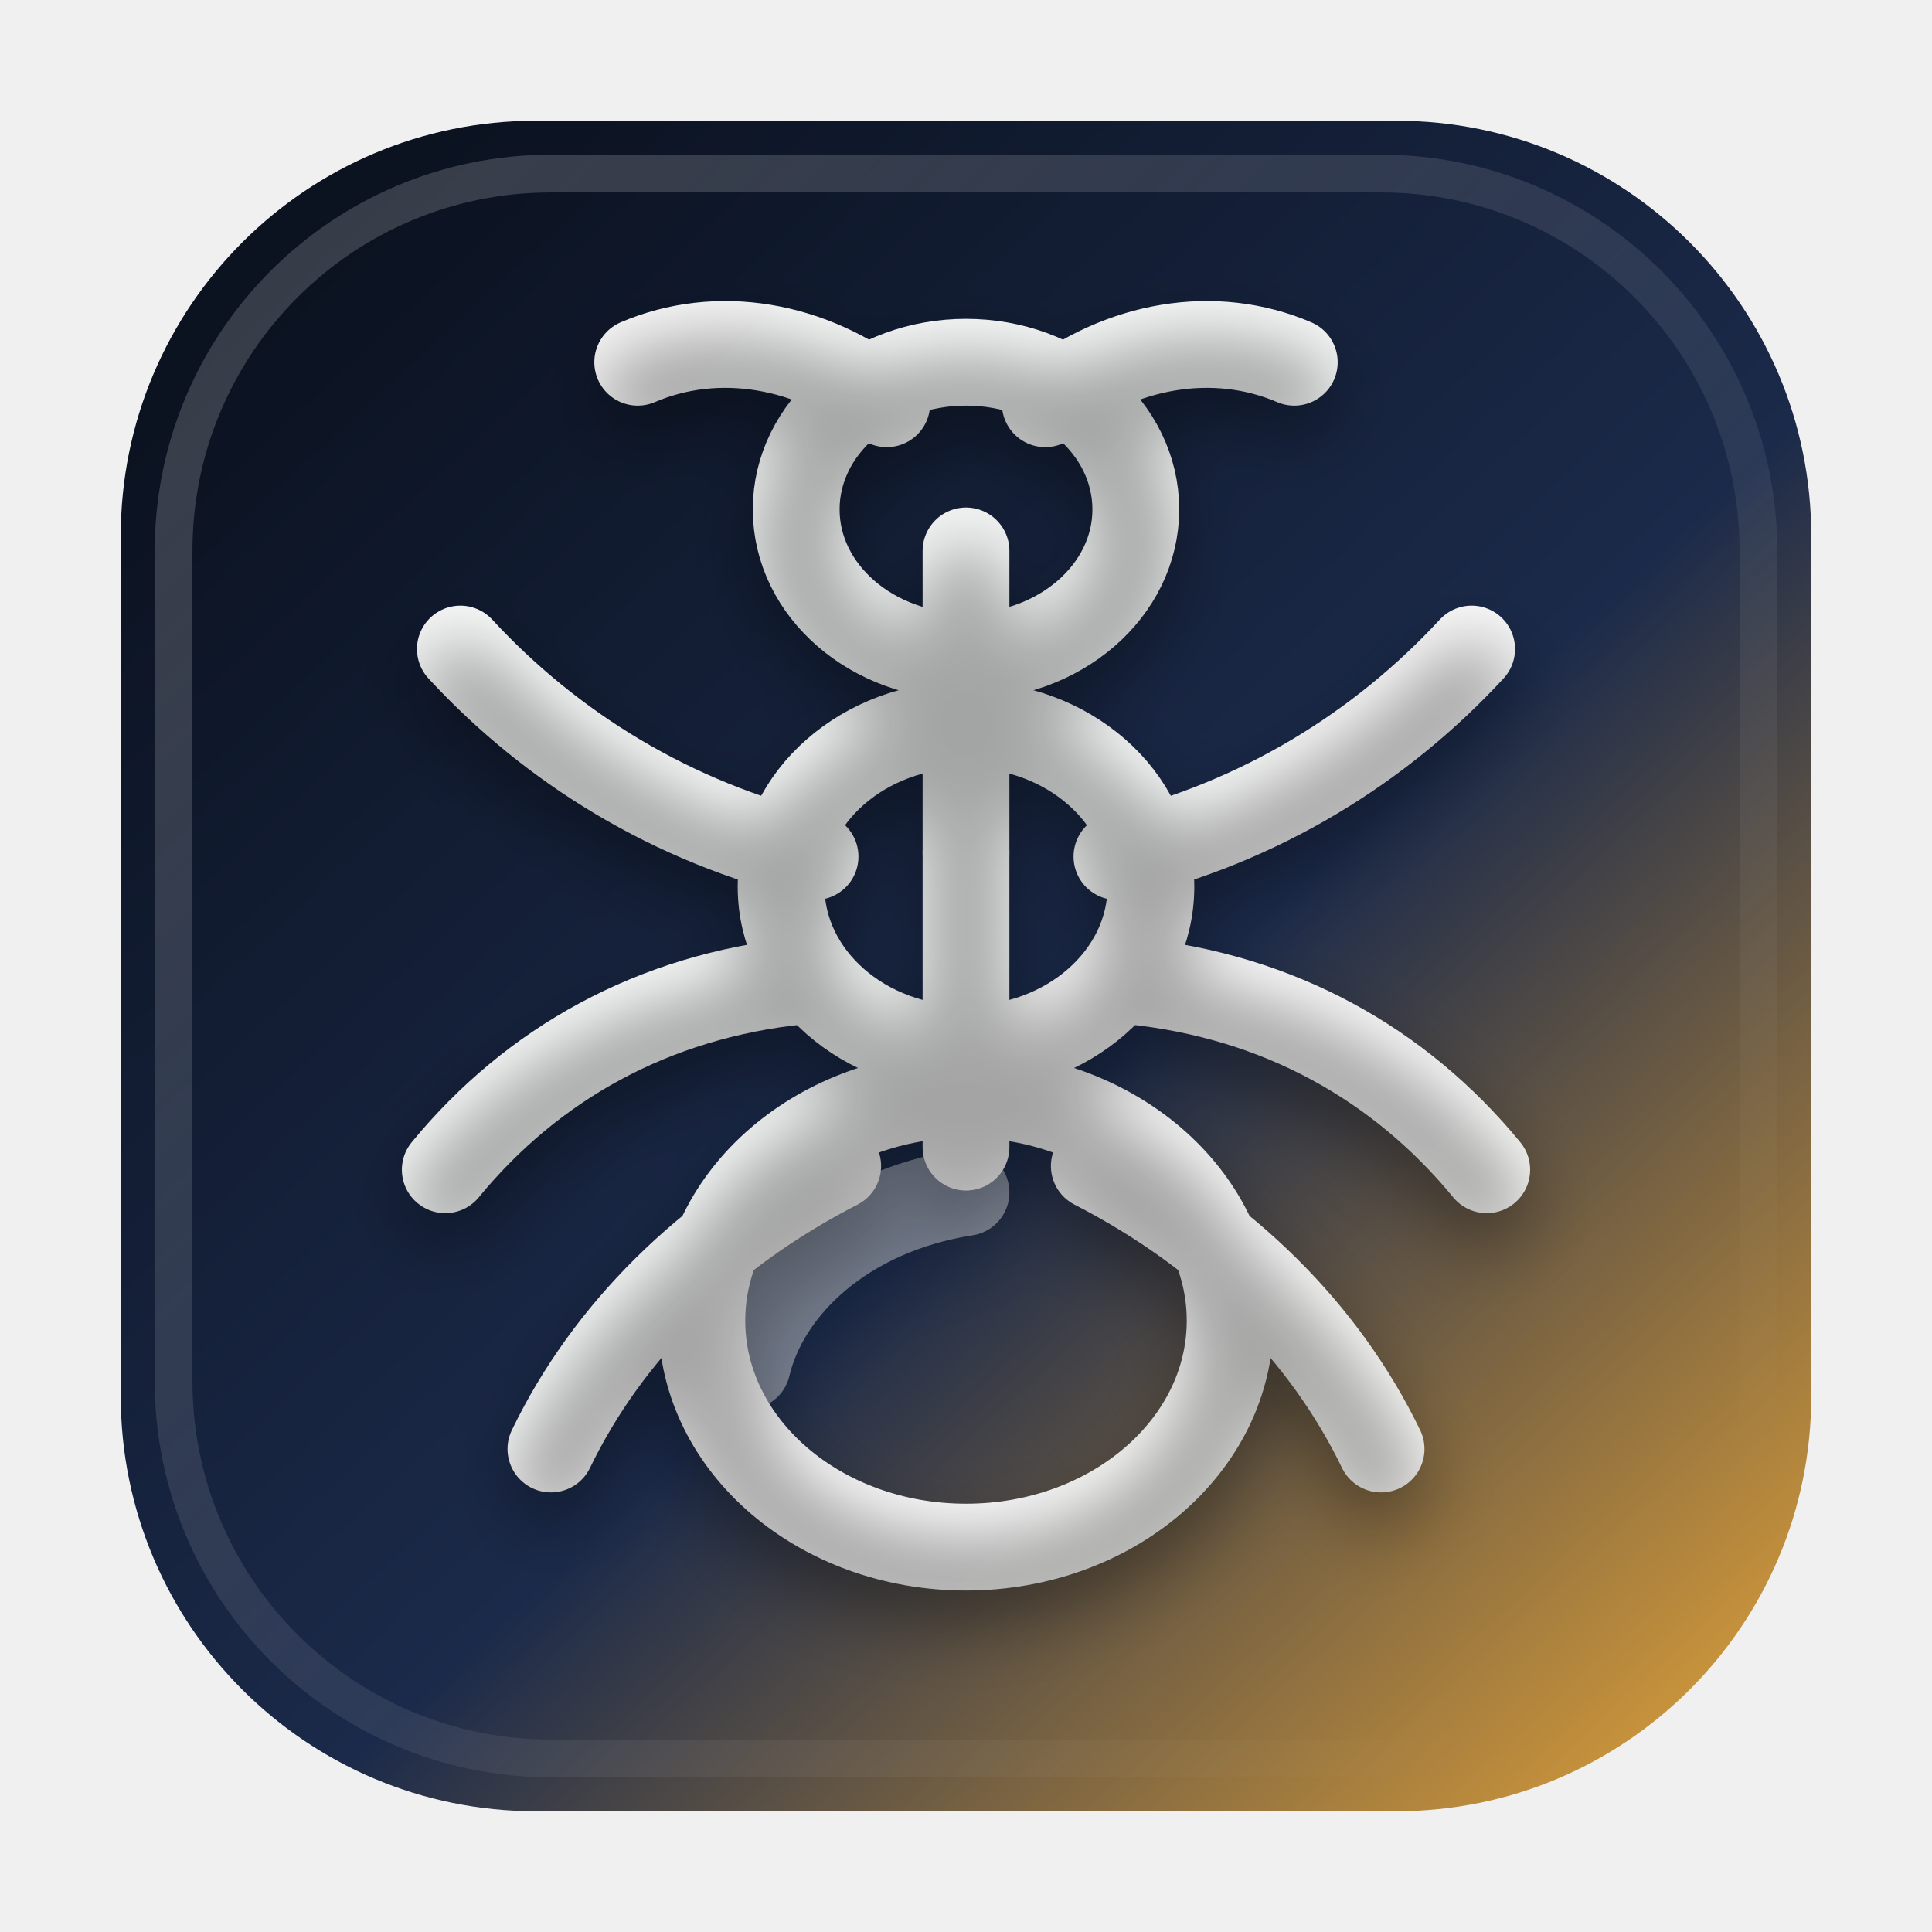
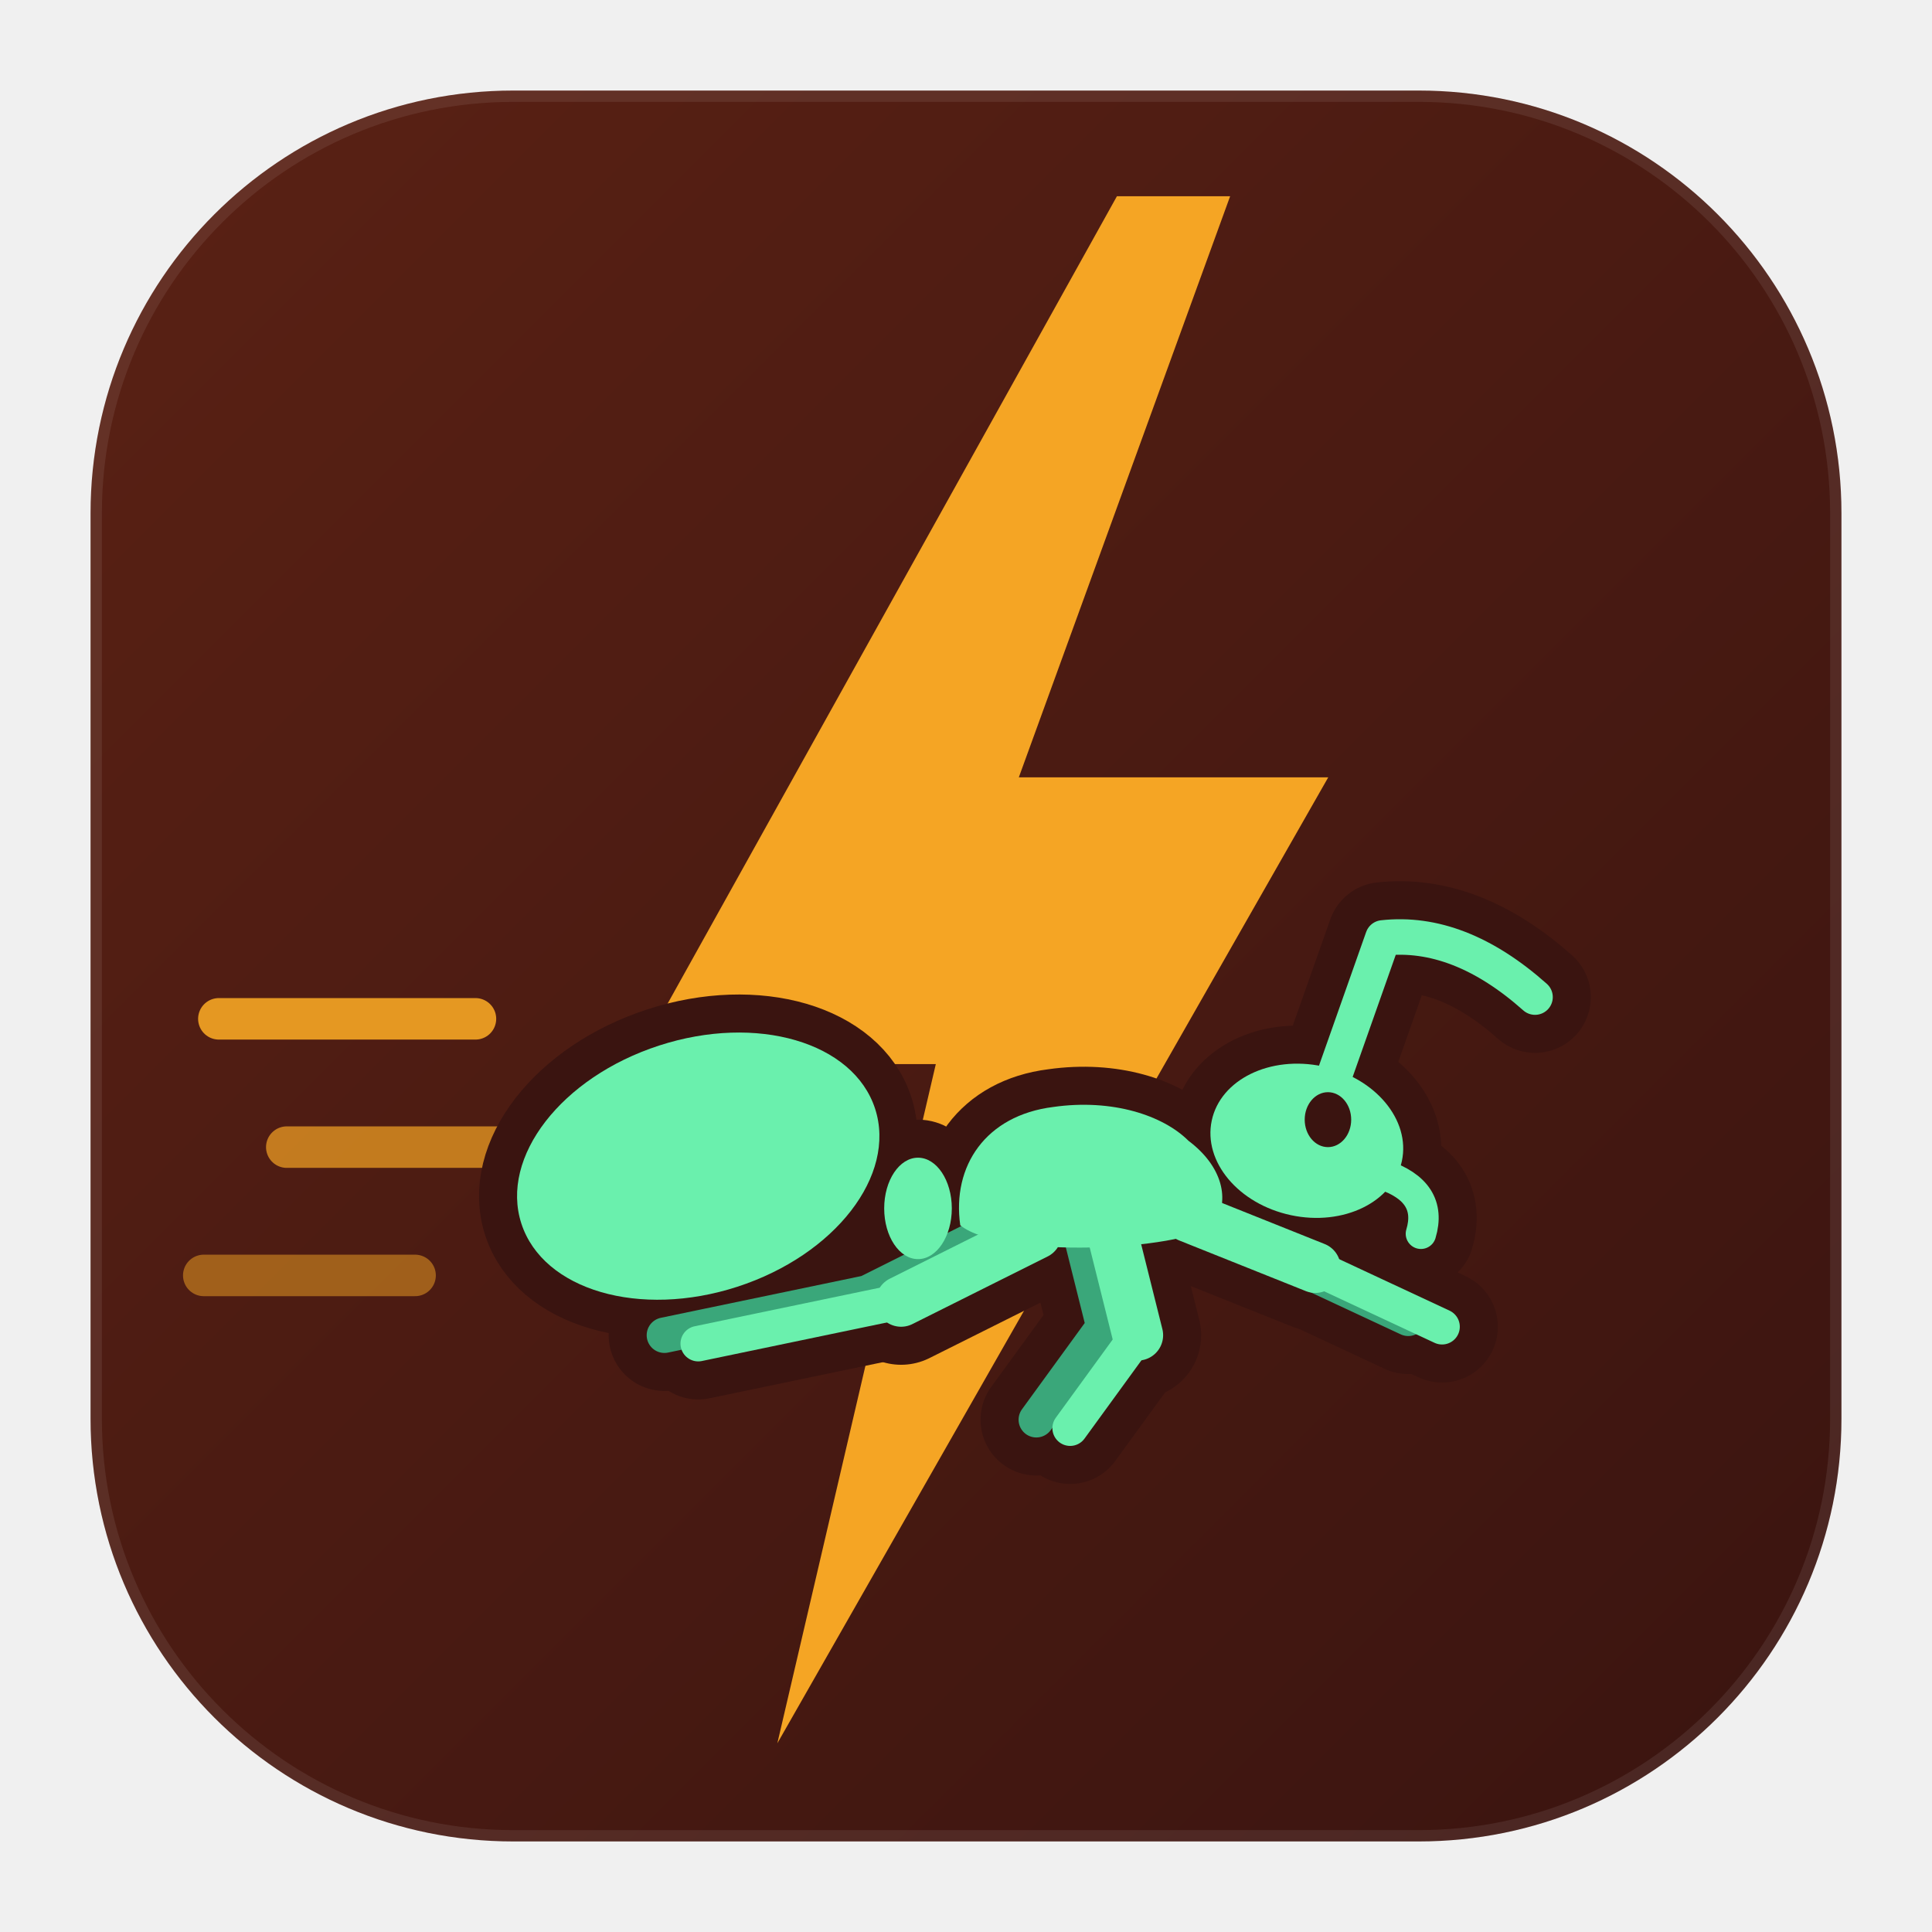
- <svg xmlns="http://www.w3.org/2000/svg" width="1024" height="1024" viewBox="0 0 1024 1024" fill="none">
+ <svg xmlns="http://www.w3.org/2000/svg" viewBox="0 0 512 512" width="512" height="512" role="img" aria-label="OmniAccelerANT: a sprinting ant and a lightning bolt">
  <defs>
-     <linearGradient id="bg" x1="160" y1="140" x2="900" y2="940" gradientUnits="userSpaceOnUse">
-       <stop offset="0" stop-color="#0B1220" />
-       <stop offset="0.55" stop-color="#1B2A4A" />
-       <stop offset="1" stop-color="#D49A3A" />
+     <linearGradient id="tile" x1="0" y1="0" x2="1" y2="1">
+       <stop offset="0" stop-color="#5a2114" />
+       <stop offset="1" stop-color="#3a1410" />
    </linearGradient>
-     <linearGradient id="rim" x1="180" y1="180" x2="860" y2="860" gradientUnits="userSpaceOnUse">
-       <stop offset="0" stop-color="#FFFFFF" stop-opacity="0.18" />
-       <stop offset="1" stop-color="#FFFFFF" stop-opacity="0" />
-     </linearGradient>
-     <filter id="softShadow" x="-20%" y="-20%" width="140%" height="140%" color-interpolation-filters="sRGB">
-       <feOffset dx="0" dy="18" />
-       <feGaussianBlur stdDeviation="18" />
-       <feColorMatrix type="matrix" values="0 0 0 0 0  0 0 0 0 0  0 0 0 0 0  0 0 0 0.35 0" />
-       <feBlend mode="normal" in2="SourceGraphic" />
-     </filter>
  </defs>
-   <rect x="64" y="64" width="896" height="896" rx="220" fill="url(#bg)" />
-   <rect x="92" y="92" width="840" height="840" rx="200" stroke="url(#rim)" stroke-width="20" />
-   <g filter="url(#softShadow)" stroke="#FFFFFF" stroke-width="46" stroke-linecap="round" stroke-linejoin="round" opacity="0.98">
-     <path d="M512 292 C512 352 512 392 512 452" />
-     <path d="M512 452 C512 512 512 556 512 608" />
-     <ellipse cx="512" cy="270" rx="90" ry="78" />
-     <ellipse cx="512" cy="470" rx="98" ry="86" />
-     <ellipse cx="512" cy="700" rx="140" ry="120" />
-     <path d="M470 214 C430 182 380 174 338 192" />
-     <path d="M554 214 C594 182 644 174 686 192" />
-     <path d="M432 454 C356 436 292 396 244 344" />
-     <path d="M592 454 C668 436 732 396 780 344" />
-     <path d="M424 520 C346 528 282 564 236 620" />
-     <path d="M600 520 C678 528 742 564 788 620" />
-     <path d="M444 618 C374 654 322 706 292 768" />
-     <path d="M580 618 C650 654 702 706 732 768" />
-     <path d="M512 632 C448 642 406 682 396 724" stroke-opacity="0.45" />
+   <rect x="24" y="24" width="464" height="464" rx="112" fill="url(#tile)" />
+   <rect x="25.5" y="25.5" width="461" height="461" rx="110.5" fill="none" stroke="#ffffff14" stroke-width="3" />
+   <path d="M296,52 L168,282 L248,282 L206,462 L352,206 L270,206 L326,52 Z" fill="#f5a524" />
+   <path d="M58,270 L126,270" stroke="#f5a524" stroke-opacity="0.9" stroke-width="11" stroke-linecap="round" />
+   <path d="M76,304 L148,304" stroke="#f5a524" stroke-opacity="0.7" stroke-width="11" stroke-linecap="round" />
+   <path d="M54,338 L110,338" stroke="#f5a524" stroke-opacity="0.5" stroke-width="11" stroke-linecap="round" />
+   <g transform="translate(250 318) scale(1.12)">
+     <g fill="none" stroke="#3a1410" stroke-linecap="round" stroke-linejoin="round">
+       <path d="M50,2 L80,14 L110,28" stroke-width="26.4" />
+       <path d="M32,6 L38,30 L22,52" stroke-width="26.4" />
+       <path d="M14,6 L-18,22 L-66,32" stroke-width="26.4" />
+     </g>
+     <g fill="none" stroke="#3a1410" stroke-linecap="round" stroke-linejoin="round">
+       <path d="M58,4 L88,16" stroke-width="30" />
+       <path d="M88,16 L118,30" stroke-width="26.4" />
+       <path d="M40,8 L46,32" stroke-width="30" />
+       <path d="M46,32 L30,54" stroke-width="26.4" />
+       <path d="M22,8 L-10,24" stroke-width="30" />
+       <path d="M-10,24 L-58,34" stroke-width="26.4" />
+       <path d="M92,-28 L104,-62 Q122,-64 140,-48" stroke-width="26.4" />
+       <path d="M104,-6 Q116,-2 113,8" stroke-width="25.2" />
+     </g>
+     <g fill="#3a1410" stroke="#3a1410" stroke-width="18" stroke-linejoin="round">
+       <ellipse cx="-58" cy="-8" rx="44" ry="30" transform="rotate(-18 -58 -8)" />
+       <ellipse cx="-6" cy="2" rx="8" ry="12" />
+       <path d="M4,6 C2,-8 10,-20 26,-22 C40,-24 52,-20 58,-14 C66,-8 68,0 64,6 C56,12 14,14 4,6 Z" />
+       <ellipse cx="86" cy="-14" rx="23" ry="18" transform="rotate(12 86 -14)" />
+     </g>
+     <ellipse cx="91" cy="-19" rx="5.5" ry="6.5" fill="#3a1410" stroke="#3a1410" stroke-width="18" />
+   </g>
+   <g transform="translate(250 318) scale(1.12)">
+     <g fill="none" stroke="#3aa77a" stroke-linecap="round" stroke-linejoin="round">
+       <path d="M50,2 L80,14 L110,28" stroke-width="8.4" />
+       <path d="M32,6 L38,30 L22,52" stroke-width="8.4" />
+       <path d="M14,6 L-18,22 L-66,32" stroke-width="8.4" />
+     </g>
+     <g fill="none" stroke="#6af0ad" stroke-linecap="round" stroke-linejoin="round">
+       <path d="M58,4 L88,16" stroke-width="12" />
+       <path d="M88,16 L118,30" stroke-width="8.4" />
+       <path d="M40,8 L46,32" stroke-width="12" />
+       <path d="M46,32 L30,54" stroke-width="8.4" />
+       <path d="M22,8 L-10,24" stroke-width="12" />
+       <path d="M-10,24 L-58,34" stroke-width="8.4" />
+       <path d="M92,-28 L104,-62 Q122,-64 140,-48" stroke-width="8.4" />
+       <path d="M104,-6 Q116,-2 113,8" stroke-width="7.2" />
+     </g>
+     <g fill="#6af0ad">
+       <ellipse cx="-58" cy="-8" rx="44" ry="30" transform="rotate(-18 -58 -8)" />
+       <ellipse cx="-6" cy="2" rx="8" ry="12" />
+       <path d="M4,6 C2,-8 10,-20 26,-22 C40,-24 52,-20 58,-14 C66,-8 68,0 64,6 C56,12 14,14 4,6 Z" />
+       <ellipse cx="86" cy="-14" rx="23" ry="18" transform="rotate(12 86 -14)" />
+     </g>
+     <ellipse cx="91" cy="-19" rx="5.5" ry="6.5" fill="#3a1410" />
  </g>
</svg>
